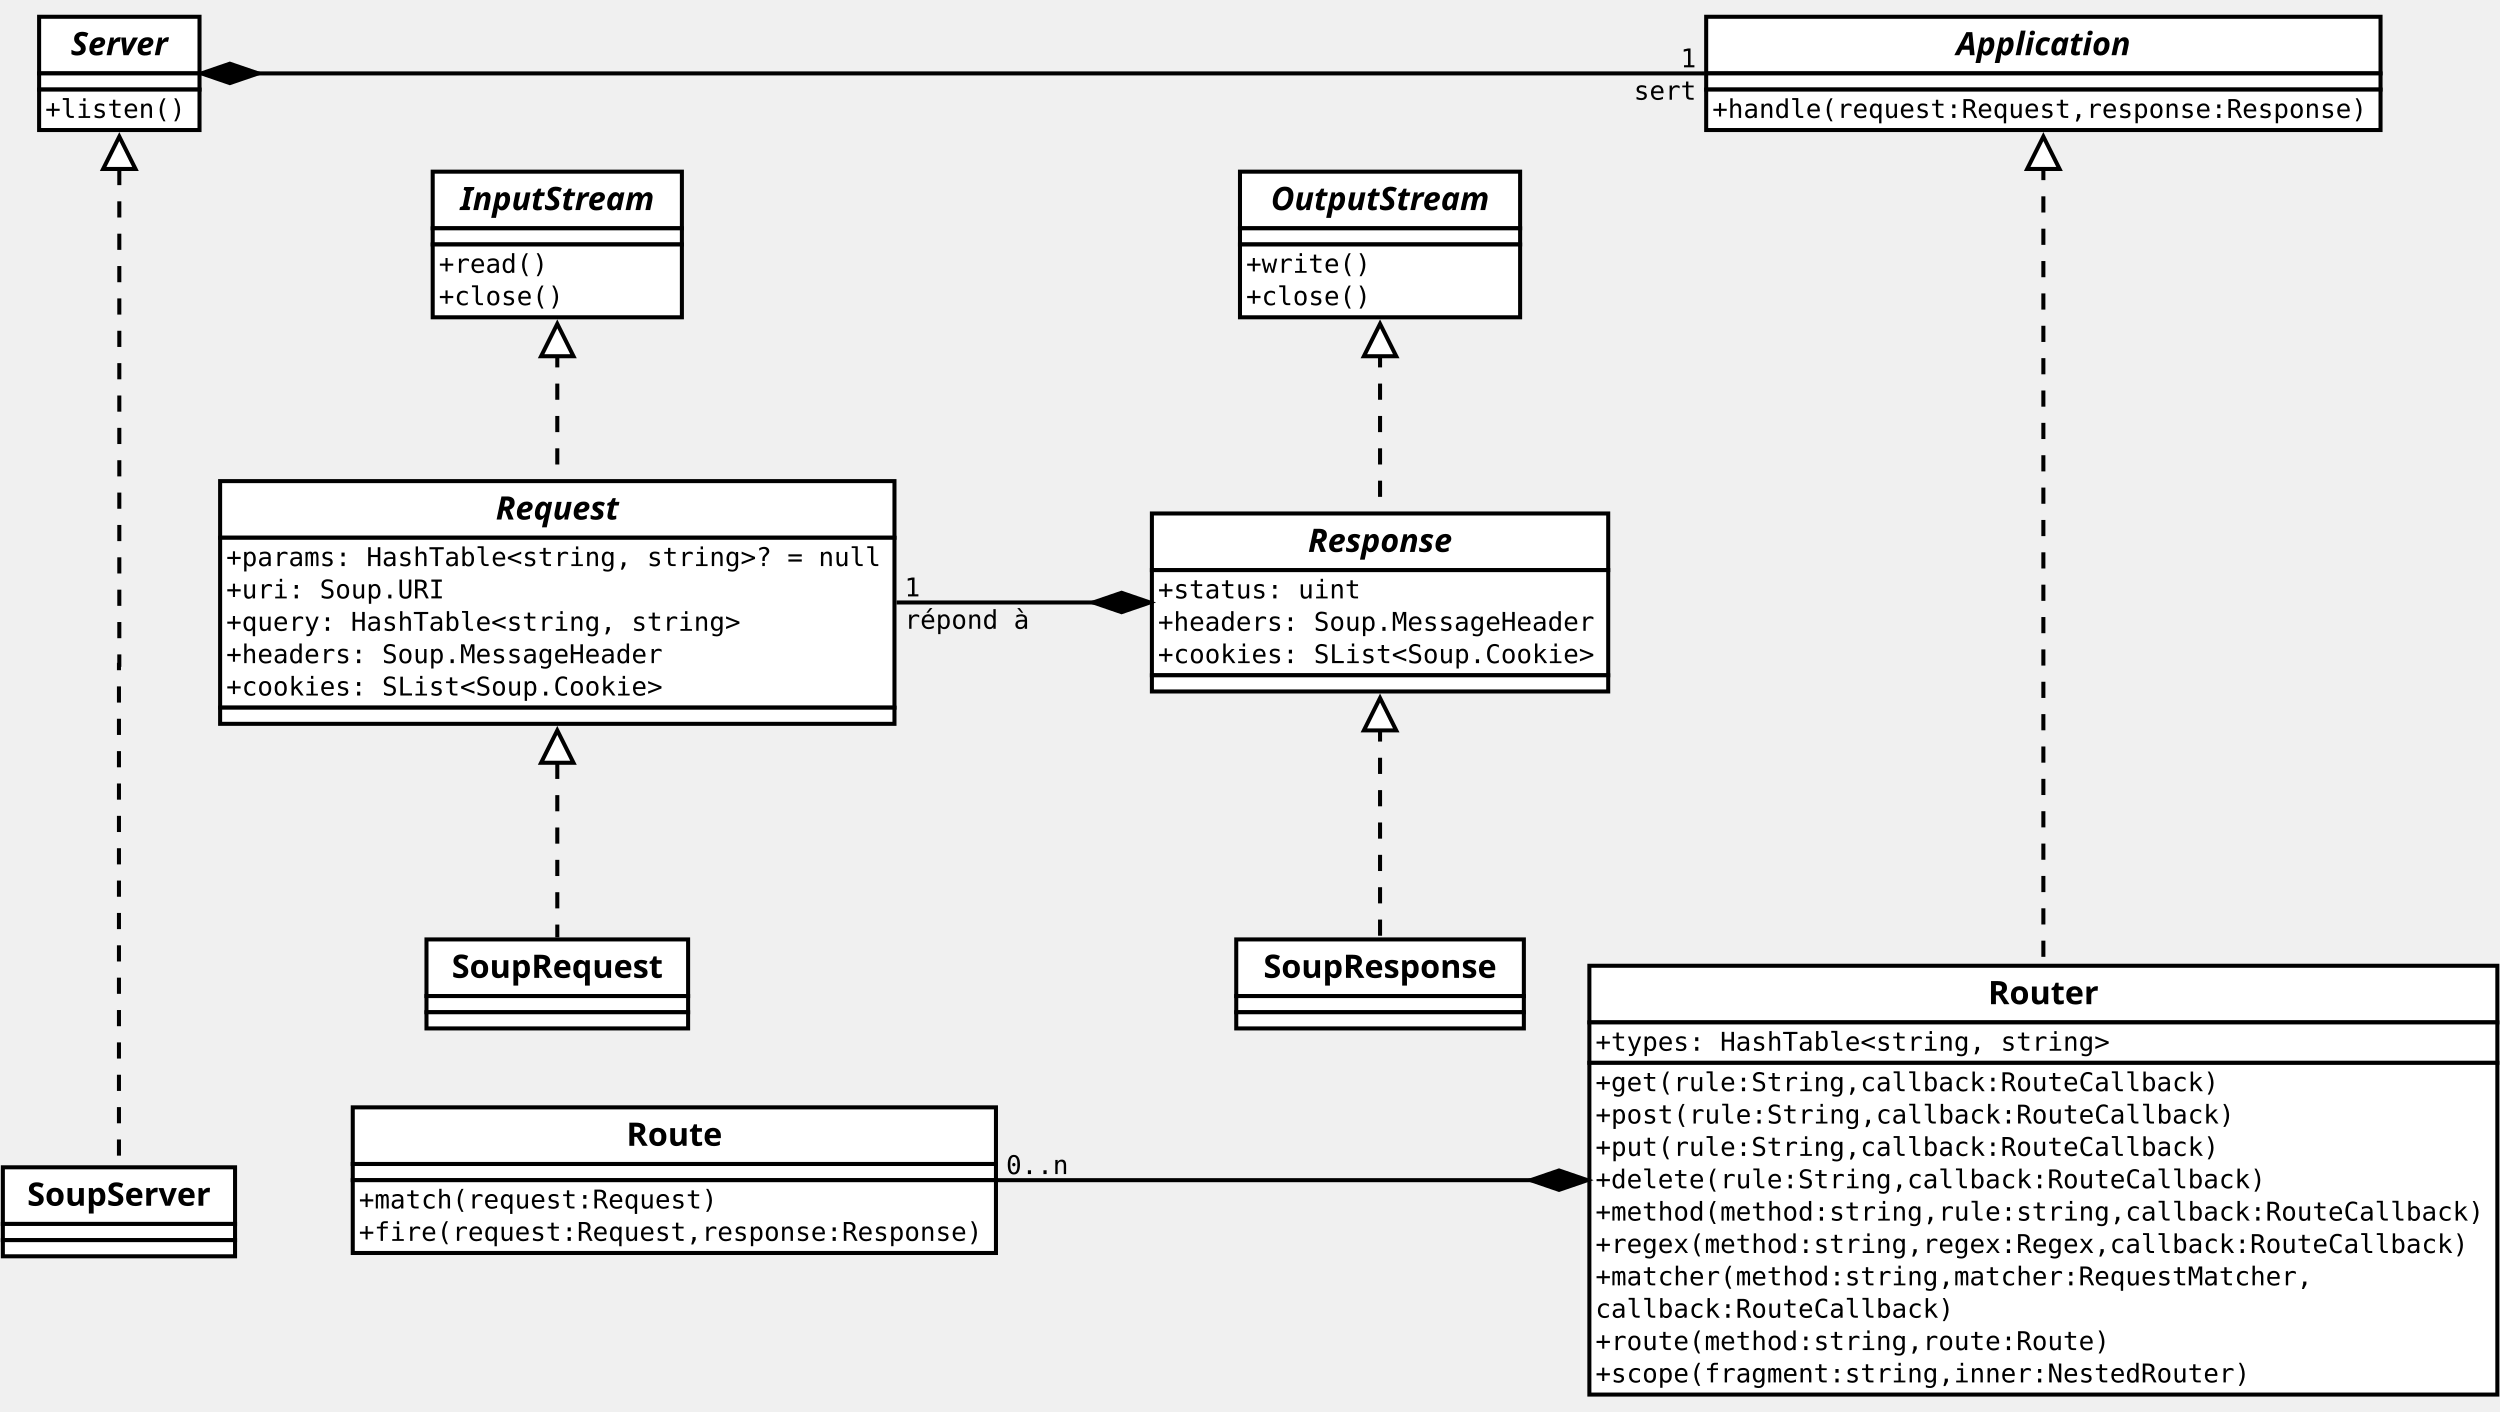
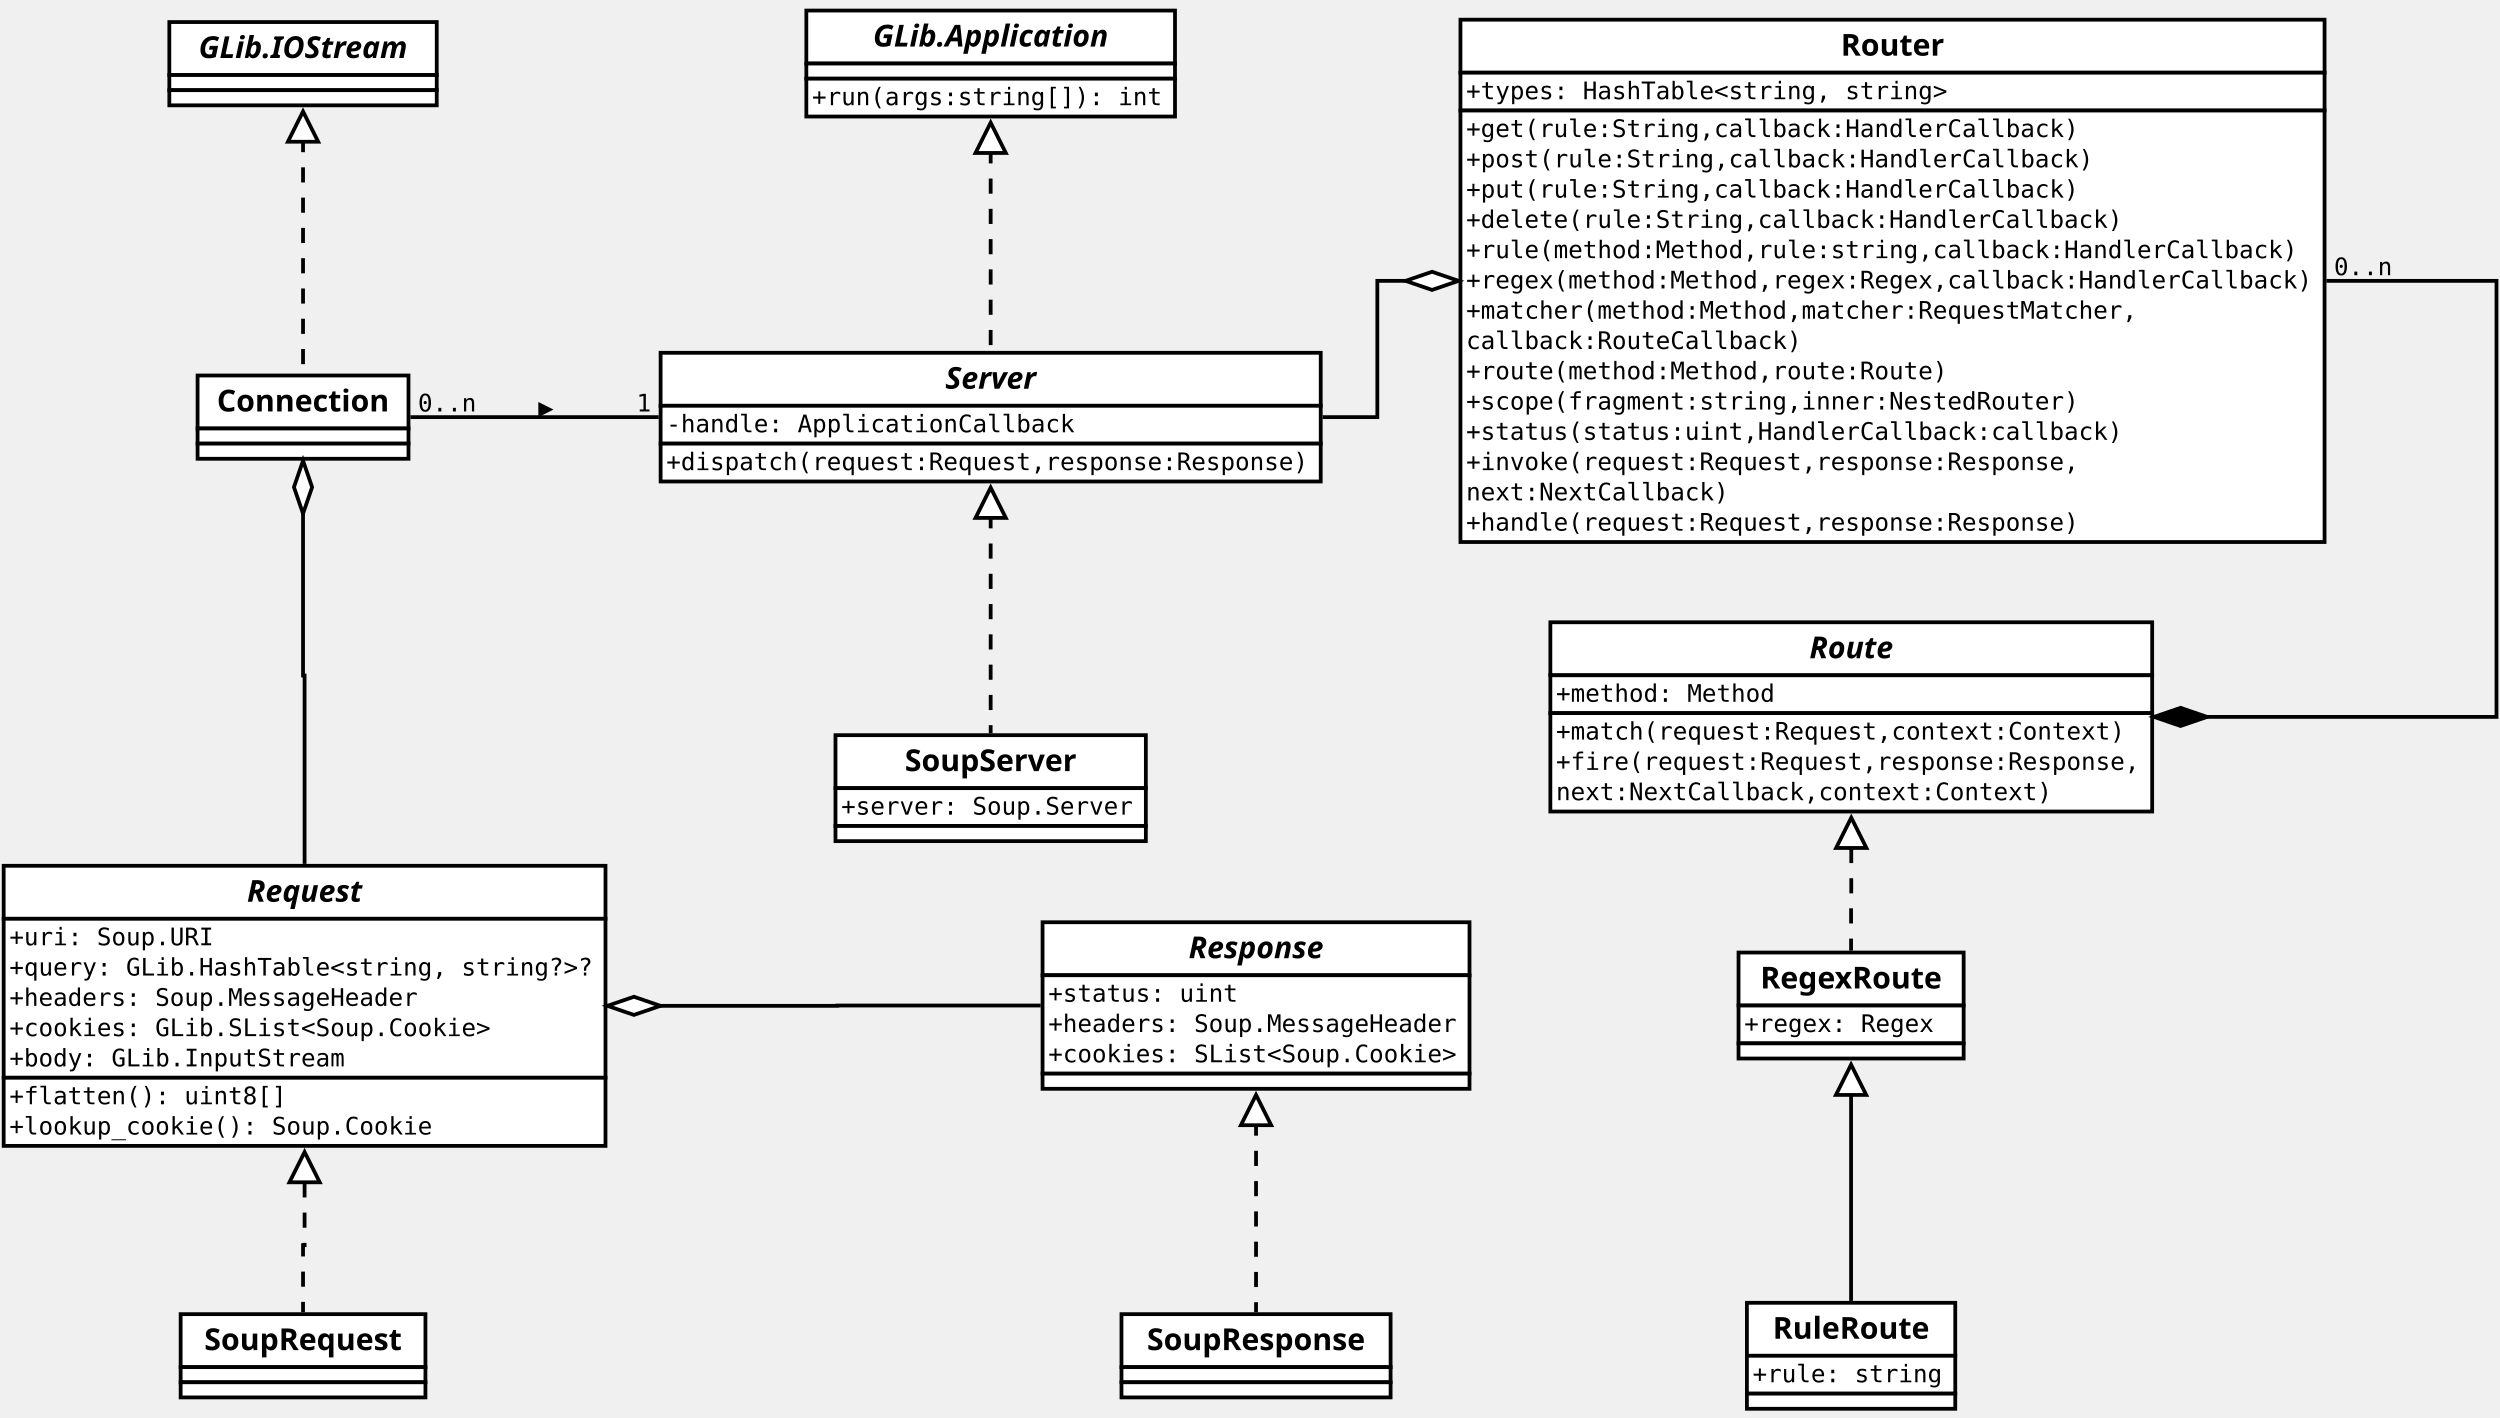
- <svg xmlns="http://www.w3.org/2000/svg" width="62cm" height="35cm" viewBox="152 -45 1236 684">
-   <g>
-     <rect style="fill: #ffffff" x="260.826" y="185.992" width="333.4" height="28" />
-     <rect style="fill: none; fill-opacity:0; stroke-width: 2; stroke: #000000" x="260.826" y="185.992" width="333.4" height="28" />
-     <text font-size="16" style="fill: #000000;text-anchor:middle;font-family:sans-serif;font-style:italic;font-weight:700" x="427.526" y="204.992">Request</text>
-     <rect style="fill: #ffffff" x="260.826" y="213.992" width="333.4" height="84" />
-     <rect style="fill: none; fill-opacity:0; stroke-width: 2; stroke: #000000" x="260.826" y="213.992" width="333.4" height="84" />
-     <text font-size="12.8" style="fill: #000000;text-anchor:start;font-family:monospace;font-style:normal;font-weight:normal" x="263.826" y="227.992">+params: HashTable&lt;string, string&gt;? = null</text>
-     <text font-size="12.8" style="fill: #000000;text-anchor:start;font-family:monospace;font-style:normal;font-weight:normal" x="263.826" y="243.992">+uri: Soup.URI</text>
-     <text font-size="12.8" style="fill: #000000;text-anchor:start;font-family:monospace;font-style:normal;font-weight:normal" x="263.826" y="259.992">+query: HashTable&lt;string, string&gt;</text>
-     <text font-size="12.8" style="fill: #000000;text-anchor:start;font-family:monospace;font-style:normal;font-weight:normal" x="263.826" y="275.992">+headers: Soup.MessageHeader</text>
-     <text font-size="12.8" style="fill: #000000;text-anchor:start;font-family:monospace;font-style:normal;font-weight:normal" x="263.826" y="291.992">+cookies: SList&lt;Soup.Cookie&gt;</text>
-     <rect style="fill: #ffffff" x="260.826" y="297.992" width="333.4" height="8" />
-     <rect style="fill: none; fill-opacity:0; stroke-width: 2; stroke: #000000" x="260.826" y="297.992" width="333.4" height="8" />
-   </g>
-   <g>
-     <rect style="fill: #ffffff" x="721.498" y="201.992" width="225.6" height="28" />
-     <rect style="fill: none; fill-opacity:0; stroke-width: 2; stroke: #000000" x="721.498" y="201.992" width="225.6" height="28" />
-     <text font-size="16" style="fill: #000000;text-anchor:middle;font-family:sans-serif;font-style:italic;font-weight:700" x="834.298" y="220.992">Response</text>
-     <rect style="fill: #ffffff" x="721.498" y="229.992" width="225.6" height="52" />
-     <rect style="fill: none; fill-opacity:0; stroke-width: 2; stroke: #000000" x="721.498" y="229.992" width="225.6" height="52" />
-     <text font-size="12.8" style="fill: #000000;text-anchor:start;font-family:monospace;font-style:normal;font-weight:normal" x="724.498" y="243.992">+status: uint</text>
-     <text font-size="12.8" style="fill: #000000;text-anchor:start;font-family:monospace;font-style:normal;font-weight:normal" x="724.498" y="259.992">+headers: Soup.MessageHeader</text>
-     <text font-size="12.8" style="fill: #000000;text-anchor:start;font-family:monospace;font-style:normal;font-weight:normal" x="724.498" y="275.992">+cookies: SList&lt;Soup.Cookie&gt;</text>
-     <rect style="fill: #ffffff" x="721.498" y="281.992" width="225.6" height="8" />
-     <rect style="fill: none; fill-opacity:0; stroke-width: 2; stroke: #000000" x="721.498" y="281.992" width="225.6" height="8" />
-   </g>
-   <g>
-     <rect style="fill: #ffffff" x="171.338" y="-43.581" width="79.3" height="28" />
-     <rect style="fill: none; fill-opacity:0; stroke-width: 2; stroke: #000000" x="171.338" y="-43.581" width="79.3" height="28" />
-     <text font-size="16" style="fill: #000000;text-anchor:middle;font-family:sans-serif;font-style:italic;font-weight:700" x="210.988" y="-24.581">Server</text>
-     <rect style="fill: #ffffff" x="171.338" y="-15.581" width="79.3" height="8" />
-     <rect style="fill: none; fill-opacity:0; stroke-width: 2; stroke: #000000" x="171.338" y="-15.581" width="79.3" height="8" />
-     <rect style="fill: #ffffff" x="171.338" y="-7.581" width="79.3" height="20" />
-     <rect style="fill: none; fill-opacity:0; stroke-width: 2; stroke: #000000" x="171.338" y="-7.581" width="79.3" height="20" />
-     <text font-size="12.8" style="fill: #000000;text-anchor:start;font-family:monospace;font-style:normal;font-weight:normal" x="174.338" y="6.419">+listen()</text>
-   </g>
-   <g>
-     <rect style="fill: #ffffff" x="995.536" y="-43.581" width="333.4" height="28" />
-     <rect style="fill: none; fill-opacity:0; stroke-width: 2; stroke: #000000" x="995.536" y="-43.581" width="333.4" height="28" />
-     <text font-size="16" style="fill: #000000;text-anchor:middle;font-family:sans-serif;font-style:italic;font-weight:700" x="1162.24" y="-24.581">Application</text>
-     <rect style="fill: #ffffff" x="995.536" y="-15.581" width="333.4" height="8" />
-     <rect style="fill: none; fill-opacity:0; stroke-width: 2; stroke: #000000" x="995.536" y="-15.581" width="333.4" height="8" />
-     <rect style="fill: #ffffff" x="995.536" y="-7.581" width="333.4" height="20" />
-     <rect style="fill: none; fill-opacity:0; stroke-width: 2; stroke: #000000" x="995.536" y="-7.581" width="333.4" height="20" />
-     <text font-size="12.8" style="fill: #000000;text-anchor:start;font-family:monospace;font-style:normal;font-weight:normal" x="998.536" y="6.419">+handle(request:Request,response:Response)</text>
-   </g>
-   <g>
-     <rect style="fill: #ffffff" x="937.786" y="425.604" width="448.9" height="28" />
-     <rect style="fill: none; fill-opacity:0; stroke-width: 2; stroke: #000000" x="937.786" y="425.604" width="448.9" height="28" />
-     <text font-size="16" style="fill: #000000;text-anchor:middle;font-family:sans-serif;font-style:normal;font-weight:700" x="1162.24" y="444.604">Router</text>
-     <rect style="fill: #ffffff" x="937.786" y="453.604" width="448.9" height="20" />
-     <rect style="fill: none; fill-opacity:0; stroke-width: 2; stroke: #000000" x="937.786" y="453.604" width="448.9" height="20" />
-     <text font-size="12.8" style="fill: #000000;text-anchor:start;font-family:monospace;font-style:normal;font-weight:normal" x="940.786" y="467.604">+types: HashTable&lt;string, string&gt;</text>
-     <rect style="fill: #ffffff" x="937.786" y="473.604" width="448.9" height="164" />
-     <rect style="fill: none; fill-opacity:0; stroke-width: 2; stroke: #000000" x="937.786" y="473.604" width="448.9" height="164" />
-     <text font-size="12.8" style="fill: #000000;text-anchor:start;font-family:monospace;font-style:normal;font-weight:normal" x="940.786" y="487.604">+get(rule:String,callback:RouteCallback)</text>
-     <text font-size="12.8" style="fill: #000000;text-anchor:start;font-family:monospace;font-style:normal;font-weight:normal" x="940.786" y="503.604">+post(rule:String,callback:RouteCallback)</text>
-     <text font-size="12.8" style="fill: #000000;text-anchor:start;font-family:monospace;font-style:normal;font-weight:normal" x="940.786" y="519.604">+put(rule:String,callback:RouteCallback)</text>
-     <text font-size="12.8" style="fill: #000000;text-anchor:start;font-family:monospace;font-style:normal;font-weight:normal" x="940.786" y="535.604">+delete(rule:String,callback:RouteCallback)</text>
-     <text font-size="12.8" style="fill: #000000;text-anchor:start;font-family:monospace;font-style:normal;font-weight:normal" x="940.786" y="551.604">+method(method:string,rule:string,callback:RouteCallback)</text>
-     <text font-size="12.8" style="fill: #000000;text-anchor:start;font-family:monospace;font-style:normal;font-weight:normal" x="940.786" y="567.604">+regex(method:string,regex:Regex,callback:RouteCallback)</text>
-     <text font-size="12.8" style="fill: #000000;text-anchor:start;font-family:monospace;font-style:normal;font-weight:normal" x="940.786" y="583.604">+matcher(method:string,matcher:RequestMatcher,</text>
-     <text font-size="12.8" style="fill: #000000;text-anchor:start;font-family:monospace;font-style:normal;font-weight:normal" x="940.786" y="599.604">         callback:RouteCallback)</text>
-     <text font-size="12.8" style="fill: #000000;text-anchor:start;font-family:monospace;font-style:normal;font-weight:normal" x="940.786" y="615.604">+route(method:string,route:Route)</text>
-     <text font-size="12.8" style="fill: #000000;text-anchor:start;font-family:monospace;font-style:normal;font-weight:normal" x="940.786" y="631.604">+scope(fragment:string,inner:NestedRouter)</text>
-   </g>
-   <g>
-     <rect style="fill: #ffffff" x="153.41" y="525.244" width="114.8" height="28" />
-     <rect style="fill: none; fill-opacity:0; stroke-width: 2; stroke: #000000" x="153.41" y="525.244" width="114.8" height="28" />
-     <text font-size="16" style="fill: #000000;text-anchor:middle;font-family:sans-serif;font-style:normal;font-weight:700" x="210.81" y="544.244">SoupServer</text>
-     <rect style="fill: #ffffff" x="153.41" y="553.244" width="114.8" height="8" />
-     <rect style="fill: none; fill-opacity:0; stroke-width: 2; stroke: #000000" x="153.41" y="553.244" width="114.8" height="8" />
-     <rect style="fill: #ffffff" x="153.41" y="561.244" width="114.8" height="8" />
-     <rect style="fill: none; fill-opacity:0; stroke-width: 2; stroke: #000000" x="153.41" y="561.244" width="114.8" height="8" />
-   </g>
-   <g>
-     <polyline style="fill: none; fill-opacity:0; stroke-width: 2; stroke-dasharray: 8; stroke: #000000" points="210.988,31.662 210.988,276.832 210.81,276.832 210.81,524.238 " />
-     <polygon style="fill: #ffffff" points="218.988,31.662 210.988,15.662 202.988,31.662 " />
-     <polygon style="fill: none; fill-opacity:0; stroke-width: 2; stroke: #000000" points="218.988,31.662 210.988,15.662 202.988,31.662 " />
-   </g>
-   <g>
-     <rect style="fill: #ffffff" x="326.404" y="495.604" width="318" height="28" />
-     <rect style="fill: none; fill-opacity:0; stroke-width: 2; stroke: #000000" x="326.404" y="495.604" width="318" height="28" />
-     <text font-size="16" style="fill: #000000;text-anchor:middle;font-family:sans-serif;font-style:normal;font-weight:700" x="485.404" y="514.604">Route</text>
-     <rect style="fill: #ffffff" x="326.404" y="523.604" width="318" height="8" />
-     <rect style="fill: none; fill-opacity:0; stroke-width: 2; stroke: #000000" x="326.404" y="523.604" width="318" height="8" />
-     <rect style="fill: #ffffff" x="326.404" y="531.604" width="318" height="36" />
-     <rect style="fill: none; fill-opacity:0; stroke-width: 2; stroke: #000000" x="326.404" y="531.604" width="318" height="36" />
-     <text font-size="12.8" style="fill: #000000;text-anchor:start;font-family:monospace;font-style:normal;font-weight:normal" x="329.404" y="545.604">+match(request:Request)</text>
-     <text font-size="12.8" style="fill: #000000;text-anchor:start;font-family:monospace;font-style:normal;font-weight:normal" x="329.404" y="561.604">+fire(request:Request,response:Response)</text>
-   </g>
-   <g>
-     <polyline style="fill: none; fill-opacity:0; stroke-width: 2; stroke: #000000" points="911.614,531.604 734.442,531.604 734.442,531.604 645.408,531.604 " />
-     <polygon style="fill: #000000" points="936.785,531.604 922.785,536.404 908.785,531.604 922.785,526.804 " />
-     <polygon style="fill: none; fill-opacity:0; stroke-width: 2; stroke: #000000" points="936.785,531.604 922.785,536.404 908.785,531.604 922.785,526.804 " />
-     <text font-size="12.8" style="fill: #000000;text-anchor:middle;font-family:monospace;font-style:normal;font-weight:normal" x="734.442" y="528.604" />
-     <text font-size="12.8" style="fill: #000000;text-anchor:end;font-family:monospace;font-style:normal;font-weight:normal" x="904.785" y="528.604" />
-     <text font-size="12.8" style="fill: #000000;text-anchor:start;font-family:monospace;font-style:normal;font-weight:normal" x="649.408" y="528.604">0..n</text>
-   </g>
-   <g>
-     <polyline style="fill: none; fill-opacity:0; stroke-width: 2; stroke-dasharray: 8; stroke: #000000" points="1162.24,31.662 1162.24,30.426 1162.24,423.597 1162.24,424.597 " />
-     <polygon style="fill: #ffffff" points="1170.24,31.662 1162.24,15.662 1154.24,31.662 " />
-     <polygon style="fill: none; fill-opacity:0; stroke-width: 2; stroke: #000000" points="1170.24,31.662 1162.24,15.662 1154.24,31.662 " />
-   </g>
-   <g>
-     <rect style="fill: #ffffff" x="362.852" y="412.582" width="129.35" height="28" />
-     <rect style="fill: none; fill-opacity:0; stroke-width: 2; stroke: #000000" x="362.852" y="412.582" width="129.35" height="28" />
-     <text font-size="16" style="fill: #000000;text-anchor:middle;font-family:sans-serif;font-style:normal;font-weight:700" x="427.527" y="431.582">SoupRequest</text>
-     <rect style="fill: #ffffff" x="362.852" y="440.582" width="129.35" height="8" />
-     <rect style="fill: none; fill-opacity:0; stroke-width: 2; stroke: #000000" x="362.852" y="440.582" width="129.35" height="8" />
-     <rect style="fill: #ffffff" x="362.852" y="448.582" width="129.35" height="8" />
-     <rect style="fill: none; fill-opacity:0; stroke-width: 2; stroke: #000000" x="362.852" y="448.582" width="129.35" height="8" />
-   </g>
-   <g>
-     <rect style="fill: #ffffff" x="763.198" y="412.582" width="142.2" height="28" />
-     <rect style="fill: none; fill-opacity:0; stroke-width: 2; stroke: #000000" x="763.198" y="412.582" width="142.2" height="28" />
-     <text font-size="16" style="fill: #000000;text-anchor:middle;font-family:sans-serif;font-style:normal;font-weight:700" x="834.298" y="431.582">SoupResponse</text>
-     <rect style="fill: #ffffff" x="763.198" y="440.582" width="142.2" height="8" />
-     <rect style="fill: none; fill-opacity:0; stroke-width: 2; stroke: #000000" x="763.198" y="440.582" width="142.2" height="8" />
-     <rect style="fill: #ffffff" x="763.198" y="448.582" width="142.2" height="8" />
-     <rect style="fill: none; fill-opacity:0; stroke-width: 2; stroke: #000000" x="763.198" y="448.582" width="142.2" height="8" />
-   </g>
-   <g>
-     <polyline style="fill: none; fill-opacity:0; stroke-width: 2; stroke-dasharray: 8; stroke: #000000" points="427.526,325.236 427.526,367.288 427.527,367.288 427.527,411.576 " />
-     <polygon style="fill: #ffffff" points="435.526,325.236 427.526,309.236 419.526,325.236 " />
-     <polygon style="fill: none; fill-opacity:0; stroke-width: 2; stroke: #000000" points="435.526,325.236 427.526,309.236 419.526,325.236 " />
-   </g>
-   <g>
-     <polyline style="fill: none; fill-opacity:0; stroke-width: 2; stroke-dasharray: 8; stroke: #000000" points="834.298,309.234 834.298,307.998 834.298,410.576 834.298,411.576 " />
-     <polygon style="fill: #ffffff" points="842.298,309.234 834.298,293.234 826.298,309.234 " />
-     <polygon style="fill: none; fill-opacity:0; stroke-width: 2; stroke: #000000" points="842.298,309.234 834.298,293.234 826.298,309.234 " />
-   </g>
-   <g>
-     <polyline style="fill: none; fill-opacity:0; stroke-width: 2; stroke: #000000" points="276.803,-15.581 506.098,-15.581 506.098,-15.581 994.597,-15.581 " />
-     <polygon style="fill: #000000" points="251.632,-15.581 265.632,-20.381 279.632,-15.581 265.632,-10.781 " />
-     <polygon style="fill: none; fill-opacity:0; stroke-width: 2; stroke: #000000" points="251.632,-15.581 265.632,-20.381 279.632,-15.581 265.632,-10.781 " />
-     <text font-size="12.8" style="fill: #000000;text-anchor:middle;font-family:monospace;font-style:normal;font-weight:normal" x="506.098" y="-18.581" />
-     <text font-size="12.8" style="fill: #000000;text-anchor:start;font-family:monospace;font-style:normal;font-weight:normal" x="283.632" y="-18.581" />
-     <text font-size="12.8" style="fill: #000000;text-anchor:end;font-family:monospace;font-style:normal;font-weight:normal" x="990.597" y="-18.581"> 1</text>
-     <text font-size="12.8" style="fill: #000000;text-anchor:end;font-family:monospace;font-style:normal;font-weight:normal" x="990.597" y="-2.581">sert</text>
-   </g>
-   <g>
-     <rect style="fill: #ffffff" x="365.926" y="33" width="123.2" height="28" />
-     <rect style="fill: none; fill-opacity:0; stroke-width: 2; stroke: #000000" x="365.926" y="33" width="123.2" height="28" />
-     <text font-size="16" style="fill: #000000;text-anchor:middle;font-family:sans-serif;font-style:italic;font-weight:700" x="427.526" y="52">InputStream</text>
-     <rect style="fill: #ffffff" x="365.926" y="61" width="123.2" height="8" />
-     <rect style="fill: none; fill-opacity:0; stroke-width: 2; stroke: #000000" x="365.926" y="61" width="123.2" height="8" />
-     <rect style="fill: #ffffff" x="365.926" y="69" width="123.2" height="36" />
-     <rect style="fill: none; fill-opacity:0; stroke-width: 2; stroke: #000000" x="365.926" y="69" width="123.2" height="36" />
-     <text font-size="12.8" style="fill: #000000;text-anchor:start;font-family:monospace;font-style:normal;font-weight:normal" x="368.926" y="83">+read()</text>
-     <text font-size="12.8" style="fill: #000000;text-anchor:start;font-family:monospace;font-style:normal;font-weight:normal" x="368.926" y="99">+close()</text>
-   </g>
-   <g>
-     <rect style="fill: #ffffff" x="765.048" y="33" width="138.5" height="28" />
-     <rect style="fill: none; fill-opacity:0; stroke-width: 2; stroke: #000000" x="765.048" y="33" width="138.5" height="28" />
-     <text font-size="16" style="fill: #000000;text-anchor:middle;font-family:sans-serif;font-style:italic;font-weight:700" x="834.298" y="52">OutputStream</text>
-     <rect style="fill: #ffffff" x="765.048" y="61" width="138.5" height="8" />
-     <rect style="fill: none; fill-opacity:0; stroke-width: 2; stroke: #000000" x="765.048" y="61" width="138.5" height="8" />
-     <rect style="fill: #ffffff" x="765.048" y="69" width="138.5" height="36" />
-     <rect style="fill: none; fill-opacity:0; stroke-width: 2; stroke: #000000" x="765.048" y="69" width="138.5" height="36" />
-     <text font-size="12.8" style="fill: #000000;text-anchor:start;font-family:monospace;font-style:normal;font-weight:normal" x="768.048" y="83">+write()</text>
-     <text font-size="12.8" style="fill: #000000;text-anchor:start;font-family:monospace;font-style:normal;font-weight:normal" x="768.048" y="99">+close()</text>
-   </g>
-   <g>
-     <polyline style="fill: none; fill-opacity:0; stroke-width: 2; stroke-dasharray: 8; stroke: #000000" points="427.526,124.245 427.526,123.009 427.526,183.985 427.526,184.985 " />
-     <polygon style="fill: #ffffff" points="435.526,124.245 427.526,108.245 419.526,124.245 " />
-     <polygon style="fill: none; fill-opacity:0; stroke-width: 2; stroke: #000000" points="435.526,124.245 427.526,108.245 419.526,124.245 " />
-   </g>
-   <g>
-     <polyline style="fill: none; fill-opacity:0; stroke-width: 2; stroke-dasharray: 8; stroke: #000000" points="834.298,124.245 834.298,123.009 834.298,199.987 834.298,200.987 " />
-     <polygon style="fill: #ffffff" points="842.298,124.245 834.298,108.245 826.298,124.245 " />
-     <polygon style="fill: none; fill-opacity:0; stroke-width: 2; stroke: #000000" points="842.298,124.245 834.298,108.245 826.298,124.245 " />
-   </g>
-   <g>
-     <polyline style="fill: none; fill-opacity:0; stroke-width: 2; stroke: #000000" points="695.319,245.992 705.491,245.992 596.231,245.992 595.231,245.992 " />
-     <polygon style="fill: #000000" points="720.491,245.992 706.491,250.792 692.491,245.992 706.491,241.192 " />
-     <polygon style="fill: none; fill-opacity:0; stroke-width: 2; stroke: #000000" points="720.491,245.992 706.491,250.792 692.491,245.992 706.491,241.192 " />
-     <text font-size="12.8" style="fill: #000000;text-anchor:start;font-family:monospace;font-style:normal;font-weight:normal" x="599.231" y="242.992"> 1</text>
-     <text font-size="12.8" style="fill: #000000;text-anchor:start;font-family:monospace;font-style:normal;font-weight:normal" x="599.231" y="258.992">répond à</text>
+ <svg xmlns="http://www.w3.org/2000/svg" width="67cm" height="38cm" viewBox="203 -100 1321 741">
+   <g>
+     <rect style="fill: #ffffff" x="204.943" y="353.372" width="318" height="28" />
+     <rect style="fill: none; fill-opacity:0; stroke-width: 2; stroke: #000000" x="204.943" y="353.372" width="318" height="28" />
+     <text font-size="16" style="fill: #000000;text-anchor:middle;font-family:sans-serif;font-style:italic;font-weight:700" x="363.943" y="372.372">Request</text>
+     <rect style="fill: #ffffff" x="204.943" y="381.372" width="318" height="84" />
+     <rect style="fill: none; fill-opacity:0; stroke-width: 2; stroke: #000000" x="204.943" y="381.372" width="318" height="84" />
+     <text font-size="12.8" style="fill: #000000;text-anchor:start;font-family:monospace;font-style:normal;font-weight:normal" x="207.943" y="395.372">+uri: Soup.URI</text>
+     <text font-size="12.8" style="fill: #000000;text-anchor:start;font-family:monospace;font-style:normal;font-weight:normal" x="207.943" y="411.372">+query: GLib.HashTable&lt;string, string?&gt;?</text>
+     <text font-size="12.8" style="fill: #000000;text-anchor:start;font-family:monospace;font-style:normal;font-weight:normal" x="207.943" y="427.372">+headers: Soup.MessageHeader</text>
+     <text font-size="12.8" style="fill: #000000;text-anchor:start;font-family:monospace;font-style:normal;font-weight:normal" x="207.943" y="443.372">+cookies: GLib.SList&lt;Soup.Cookie&gt;</text>
+     <text font-size="12.8" style="fill: #000000;text-anchor:start;font-family:monospace;font-style:normal;font-weight:normal" x="207.943" y="459.372">+body: GLib.InputStream</text>
+     <rect style="fill: #ffffff" x="204.943" y="465.372" width="318" height="36" />
+     <rect style="fill: none; fill-opacity:0; stroke-width: 2; stroke: #000000" x="204.943" y="465.372" width="318" height="36" />
+     <text font-size="12.8" style="fill: #000000;text-anchor:start;font-family:monospace;font-style:normal;font-weight:normal" x="207.943" y="479.372">+flatten(): uint8[]</text>
+     <text font-size="12.8" style="fill: #000000;text-anchor:start;font-family:monospace;font-style:normal;font-weight:normal" x="207.943" y="495.372">+lookup_cookie(): Soup.Cookie</text>
+   </g>
+   <g>
+     <rect style="fill: #ffffff" x="753.889" y="383.206" width="225.6" height="28" />
+     <rect style="fill: none; fill-opacity:0; stroke-width: 2; stroke: #000000" x="753.889" y="383.206" width="225.6" height="28" />
+     <text font-size="16" style="fill: #000000;text-anchor:middle;font-family:sans-serif;font-style:italic;font-weight:700" x="866.689" y="402.206">Response</text>
+     <rect style="fill: #ffffff" x="753.889" y="411.206" width="225.6" height="52" />
+     <rect style="fill: none; fill-opacity:0; stroke-width: 2; stroke: #000000" x="753.889" y="411.206" width="225.6" height="52" />
+     <text font-size="12.8" style="fill: #000000;text-anchor:start;font-family:monospace;font-style:normal;font-weight:normal" x="756.889" y="425.206">+status: uint</text>
+     <text font-size="12.8" style="fill: #000000;text-anchor:start;font-family:monospace;font-style:normal;font-weight:normal" x="756.889" y="441.206">+headers: Soup.MessageHeader</text>
+     <text font-size="12.8" style="fill: #000000;text-anchor:start;font-family:monospace;font-style:normal;font-weight:normal" x="756.889" y="457.206">+cookies: SList&lt;Soup.Cookie&gt;</text>
+     <rect style="fill: #ffffff" x="753.889" y="463.206" width="225.6" height="8" />
+     <rect style="fill: none; fill-opacity:0; stroke-width: 2; stroke: #000000" x="753.889" y="463.206" width="225.6" height="8" />
+   </g>
+   <g>
+     <rect style="fill: #ffffff" x="552.067" y="82.303" width="348.8" height="28" />
+     <rect style="fill: none; fill-opacity:0; stroke-width: 2; stroke: #000000" x="552.067" y="82.303" width="348.8" height="28" />
+     <text font-size="16" style="fill: #000000;text-anchor:middle;font-family:sans-serif;font-style:italic;font-weight:700" x="726.467" y="101.303">Server</text>
+     <rect style="fill: #ffffff" x="552.067" y="110.303" width="348.8" height="20" />
+     <rect style="fill: none; fill-opacity:0; stroke-width: 2; stroke: #000000" x="552.067" y="110.303" width="348.8" height="20" />
+     <text font-size="12.8" style="fill: #000000;text-anchor:start;font-family:monospace;font-style:normal;font-weight:normal" x="555.067" y="124.303">-handle: ApplicationCallback</text>
+     <rect style="fill: #ffffff" x="552.067" y="130.303" width="348.8" height="20" />
+     <rect style="fill: none; fill-opacity:0; stroke-width: 2; stroke: #000000" x="552.067" y="130.303" width="348.8" height="20" />
+     <text font-size="12.8" style="fill: #000000;text-anchor:start;font-family:monospace;font-style:normal;font-weight:normal" x="555.067" y="144.303">+dispatch(request:Request,response:Response)</text>
+   </g>
+   <g>
+     <rect style="fill: #ffffff" x="629.067" y="-98.537" width="194.8" height="28" />
+     <rect style="fill: none; fill-opacity:0; stroke-width: 2; stroke: #000000" x="629.067" y="-98.537" width="194.8" height="28" />
+     <text font-size="16" style="fill: #000000;text-anchor:middle;font-family:sans-serif;font-style:italic;font-weight:700" x="726.467" y="-79.537">GLib.Application</text>
+     <rect style="fill: #ffffff" x="629.067" y="-70.537" width="194.8" height="8" />
+     <rect style="fill: none; fill-opacity:0; stroke-width: 2; stroke: #000000" x="629.067" y="-70.537" width="194.8" height="8" />
+     <rect style="fill: #ffffff" x="629.067" y="-62.537" width="194.8" height="20" />
+     <rect style="fill: none; fill-opacity:0; stroke-width: 2; stroke: #000000" x="629.067" y="-62.537" width="194.8" height="20" />
+     <text font-size="12.8" style="fill: #000000;text-anchor:start;font-family:monospace;font-style:normal;font-weight:normal" x="632.067" y="-48.537">+run(args:string[]): int</text>
+   </g>
+   <g>
+     <rect style="fill: #ffffff" x="974.699" y="-93.707" width="456.6" height="28" />
+     <rect style="fill: none; fill-opacity:0; stroke-width: 2; stroke: #000000" x="974.699" y="-93.707" width="456.6" height="28" />
+     <text font-size="16" style="fill: #000000;text-anchor:middle;font-family:sans-serif;font-style:normal;font-weight:700" x="1203" y="-74.707">Router</text>
+     <rect style="fill: #ffffff" x="974.699" y="-65.707" width="456.6" height="20" />
+     <rect style="fill: none; fill-opacity:0; stroke-width: 2; stroke: #000000" x="974.699" y="-65.707" width="456.6" height="20" />
+     <text font-size="12.8" style="fill: #000000;text-anchor:start;font-family:monospace;font-style:normal;font-weight:normal" x="977.699" y="-51.707">+types: HashTable&lt;string, string&gt;</text>
+     <rect style="fill: #ffffff" x="974.699" y="-45.707" width="456.6" height="228" />
+     <rect style="fill: none; fill-opacity:0; stroke-width: 2; stroke: #000000" x="974.699" y="-45.707" width="456.6" height="228" />
+     <text font-size="12.8" style="fill: #000000;text-anchor:start;font-family:monospace;font-style:normal;font-weight:normal" x="977.699" y="-31.707">+get(rule:String,callback:HandlerCallback)</text>
+     <text font-size="12.8" style="fill: #000000;text-anchor:start;font-family:monospace;font-style:normal;font-weight:normal" x="977.699" y="-15.707">+post(rule:String,callback:HandlerCallback)</text>
+     <text font-size="12.8" style="fill: #000000;text-anchor:start;font-family:monospace;font-style:normal;font-weight:normal" x="977.699" y="0.293">+put(rule:String,callback:HandlerCallback)</text>
+     <text font-size="12.8" style="fill: #000000;text-anchor:start;font-family:monospace;font-style:normal;font-weight:normal" x="977.699" y="16.293">+delete(rule:String,callback:HandlerCallback)</text>
+     <text font-size="12.8" style="fill: #000000;text-anchor:start;font-family:monospace;font-style:normal;font-weight:normal" x="977.699" y="32.293">+rule(method:Method,rule:string,callback:HandlerCallback)</text>
+     <text font-size="12.8" style="fill: #000000;text-anchor:start;font-family:monospace;font-style:normal;font-weight:normal" x="977.699" y="48.293">+regex(method:Method,regex:Regex,callback:HandlerCallback)</text>
+     <text font-size="12.8" style="fill: #000000;text-anchor:start;font-family:monospace;font-style:normal;font-weight:normal" x="977.699" y="64.293">+matcher(method:Method,matcher:RequestMatcher,</text>
+     <text font-size="12.8" style="fill: #000000;text-anchor:start;font-family:monospace;font-style:normal;font-weight:normal" x="977.699" y="80.293">         callback:RouteCallback)</text>
+     <text font-size="12.8" style="fill: #000000;text-anchor:start;font-family:monospace;font-style:normal;font-weight:normal" x="977.699" y="96.293">+route(method:Method,route:Route)</text>
+     <text font-size="12.8" style="fill: #000000;text-anchor:start;font-family:monospace;font-style:normal;font-weight:normal" x="977.699" y="112.293">+scope(fragment:string,inner:NestedRouter)</text>
+     <text font-size="12.8" style="fill: #000000;text-anchor:start;font-family:monospace;font-style:normal;font-weight:normal" x="977.699" y="128.293">+status(status:uint,HandlerCallback:callback)</text>
+     <text font-size="12.8" style="fill: #000000;text-anchor:start;font-family:monospace;font-style:normal;font-weight:normal" x="977.699" y="144.293">+invoke(request:Request,response:Response,</text>
+     <text font-size="12.8" style="fill: #000000;text-anchor:start;font-family:monospace;font-style:normal;font-weight:normal" x="977.699" y="160.293">        next:NextCallback)</text>
+     <text font-size="12.8" style="fill: #000000;text-anchor:start;font-family:monospace;font-style:normal;font-weight:normal" x="977.699" y="176.293">+handle(request:Request,response:Response)</text>
+   </g>
+   <g>
+     <rect style="fill: #ffffff" x="644.467" y="284.346" width="164" height="28" />
+     <rect style="fill: none; fill-opacity:0; stroke-width: 2; stroke: #000000" x="644.467" y="284.346" width="164" height="28" />
+     <text font-size="16" style="fill: #000000;text-anchor:middle;font-family:sans-serif;font-style:normal;font-weight:700" x="726.467" y="303.346">SoupServer</text>
+     <rect style="fill: #ffffff" x="644.467" y="312.346" width="164" height="20" />
+     <rect style="fill: none; fill-opacity:0; stroke-width: 2; stroke: #000000" x="644.467" y="312.346" width="164" height="20" />
+     <text font-size="12.8" style="fill: #000000;text-anchor:start;font-family:monospace;font-style:normal;font-weight:normal" x="647.467" y="326.346">+server: Soup.Server</text>
+     <rect style="fill: #ffffff" x="644.467" y="332.346" width="164" height="8" />
+     <rect style="fill: none; fill-opacity:0; stroke-width: 2; stroke: #000000" x="644.467" y="332.346" width="164" height="8" />
+   </g>
+   <g>
+     <polyline style="fill: none; fill-opacity:0; stroke-width: 2; stroke-dasharray: 8; stroke: #000000" points="726.467,169.547 726.467,168.311 726.467,282.339 726.467,283.339 " />
+     <polygon style="fill: #ffffff" points="734.467,169.547 726.467,153.547 718.467,169.547 " />
+     <polygon style="fill: none; fill-opacity:0; stroke-width: 2; stroke: #000000" points="734.467,169.547 726.467,153.547 718.467,169.547 " />
+   </g>
+   <g>
+     <rect style="fill: #ffffff" x="1022.21" y="224.7" width="318" height="28" />
+     <rect style="fill: none; fill-opacity:0; stroke-width: 2; stroke: #000000" x="1022.21" y="224.7" width="318" height="28" />
+     <text font-size="16" style="fill: #000000;text-anchor:middle;font-family:sans-serif;font-style:italic;font-weight:700" x="1181.21" y="243.7">Route</text>
+     <rect style="fill: #ffffff" x="1022.21" y="252.7" width="318" height="20" />
+     <rect style="fill: none; fill-opacity:0; stroke-width: 2; stroke: #000000" x="1022.21" y="252.7" width="318" height="20" />
+     <text font-size="12.8" style="fill: #000000;text-anchor:start;font-family:monospace;font-style:normal;font-weight:normal" x="1025.21" y="266.7">+method: Method</text>
+     <rect style="fill: #ffffff" x="1022.21" y="272.7" width="318" height="52" />
+     <rect style="fill: none; fill-opacity:0; stroke-width: 2; stroke: #000000" x="1022.21" y="272.7" width="318" height="52" />
+     <text font-size="12.8" style="fill: #000000;text-anchor:start;font-family:monospace;font-style:normal;font-weight:normal" x="1025.21" y="286.7">+match(request:Request,context:Context)</text>
+     <text font-size="12.8" style="fill: #000000;text-anchor:start;font-family:monospace;font-style:normal;font-weight:normal" x="1025.21" y="302.7">+fire(request:Request,response:Response,</text>
+     <text font-size="12.8" style="fill: #000000;text-anchor:start;font-family:monospace;font-style:normal;font-weight:normal" x="1025.21" y="318.7">      next:NextCallback,context:Context)</text>
+   </g>
+   <g>
+     <polyline style="fill: none; fill-opacity:0; stroke-width: 2; stroke: #000000" points="1366.38,274.7 1522.15,274.7 1522.15,44.293 1432.27,44.293 " />
+     <polygon style="fill: #000000" points="1341.2,274.7 1355.2,269.9 1369.2,274.7 1355.2,279.5 " />
+     <polygon style="fill: none; fill-opacity:0; stroke-width: 2; stroke: #000000" points="1341.2,274.7 1355.2,269.9 1369.2,274.7 1355.2,279.5 " />
+     <text font-size="12.8" style="fill: #000000;text-anchor:start;font-family:monospace;font-style:normal;font-weight:normal" x="1524.15" y="156.496" />
+     <text font-size="12.8" style="fill: #000000;text-anchor:start;font-family:monospace;font-style:normal;font-weight:normal" x="1373.2" y="271.7" />
+     <text font-size="12.8" style="fill: #000000;text-anchor:start;font-family:monospace;font-style:normal;font-weight:normal" x="1436.27" y="41.293">0..n</text>
+   </g>
+   <g>
+     <polyline style="fill: none; fill-opacity:0; stroke-width: 2; stroke-dasharray: 8; stroke: #000000" points="726.467,-23.294 726.467,-24.53 726.467,80.294 726.467,81.294 " />
+     <polygon style="fill: #ffffff" points="734.467,-23.294 726.467,-39.294 718.467,-23.294 " />
+     <polygon style="fill: none; fill-opacity:0; stroke-width: 2; stroke: #000000" points="734.467,-23.294 726.467,-39.294 718.467,-23.294 " />
+   </g>
+   <g>
+     <rect style="fill: #ffffff" x="298.449" y="590.285" width="129.35" height="28" />
+     <rect style="fill: none; fill-opacity:0; stroke-width: 2; stroke: #000000" x="298.449" y="590.285" width="129.35" height="28" />
+     <text font-size="16" style="fill: #000000;text-anchor:middle;font-family:sans-serif;font-style:normal;font-weight:700" x="363.124" y="609.285">SoupRequest</text>
+     <rect style="fill: #ffffff" x="298.449" y="618.285" width="129.35" height="8" />
+     <rect style="fill: none; fill-opacity:0; stroke-width: 2; stroke: #000000" x="298.449" y="618.285" width="129.35" height="8" />
+     <rect style="fill: #ffffff" x="298.449" y="626.285" width="129.35" height="8" />
+     <rect style="fill: none; fill-opacity:0; stroke-width: 2; stroke: #000000" x="298.449" y="626.285" width="129.35" height="8" />
+   </g>
+   <g>
+     <rect style="fill: #ffffff" x="795.589" y="590.285" width="142.2" height="28" />
+     <rect style="fill: none; fill-opacity:0; stroke-width: 2; stroke: #000000" x="795.589" y="590.285" width="142.2" height="28" />
+     <text font-size="16" style="fill: #000000;text-anchor:middle;font-family:sans-serif;font-style:normal;font-weight:700" x="866.689" y="609.285">SoupResponse</text>
+     <rect style="fill: #ffffff" x="795.589" y="618.285" width="142.2" height="8" />
+     <rect style="fill: none; fill-opacity:0; stroke-width: 2; stroke: #000000" x="795.589" y="618.285" width="142.2" height="8" />
+     <rect style="fill: #ffffff" x="795.589" y="626.285" width="142.2" height="8" />
+     <rect style="fill: none; fill-opacity:0; stroke-width: 2; stroke: #000000" x="795.589" y="626.285" width="142.2" height="8" />
+   </g>
+   <g>
+     <polyline style="fill: none; fill-opacity:0; stroke-width: 2; stroke-dasharray: 8; stroke: #000000" points="363.943,520.617 363.943,553.831 363.124,553.831 363.124,589.28 " />
+     <polygon style="fill: #ffffff" points="371.943,520.617 363.943,504.617 355.943,520.617 " />
+     <polygon style="fill: none; fill-opacity:0; stroke-width: 2; stroke: #000000" points="371.943,520.617 363.943,504.617 355.943,520.617 " />
+   </g>
+   <g>
+     <polyline style="fill: none; fill-opacity:0; stroke-width: 2; stroke-dasharray: 8; stroke: #000000" points="866.689,490.448 866.689,489.212 866.689,588.28 866.689,589.28 " />
+     <polygon style="fill: #ffffff" points="874.689,490.448 866.689,474.448 858.689,490.448 " />
+     <polygon style="fill: none; fill-opacity:0; stroke-width: 2; stroke: #000000" points="874.689,490.448 866.689,474.448 858.689,490.448 " />
+   </g>
+   <g>
+     <rect style="fill: #ffffff" x="1126.06" y="584.285" width="110.1" height="28" />
+     <rect style="fill: none; fill-opacity:0; stroke-width: 2; stroke: #000000" x="1126.06" y="584.285" width="110.1" height="28" />
+     <text font-size="16" style="fill: #000000;text-anchor:middle;font-family:sans-serif;font-style:normal;font-weight:700" x="1181.11" y="603.285">RuleRoute</text>
+     <rect style="fill: #ffffff" x="1126.06" y="612.285" width="110.1" height="20" />
+     <rect style="fill: none; fill-opacity:0; stroke-width: 2; stroke: #000000" x="1126.06" y="612.285" width="110.1" height="20" />
+     <text font-size="12.8" style="fill: #000000;text-anchor:start;font-family:monospace;font-style:normal;font-weight:normal" x="1129.06" y="626.285">+rule: string</text>
+     <rect style="fill: #ffffff" x="1126.06" y="632.285" width="110.1" height="8" />
+     <rect style="fill: none; fill-opacity:0; stroke-width: 2; stroke: #000000" x="1126.06" y="632.285" width="110.1" height="8" />
+   </g>
+   <g>
+     <polyline style="fill: none; fill-opacity:0; stroke-width: 2; stroke-dasharray: 8; stroke: #000000" points="1181.21,343.942 1181.21,369.953 1181.11,369.953 1181.11,398.199 " />
+     <polygon style="fill: #ffffff" points="1189.21,343.942 1181.21,327.942 1173.21,343.942 " />
+     <polygon style="fill: none; fill-opacity:0; stroke-width: 2; stroke: #000000" points="1189.21,343.942 1181.21,327.942 1173.21,343.942 " />
+   </g>
+   <g>
+     <rect style="fill: #ffffff" x="1121.64" y="399.206" width="118.95" height="28" />
+     <rect style="fill: none; fill-opacity:0; stroke-width: 2; stroke: #000000" x="1121.64" y="399.206" width="118.95" height="28" />
+     <text font-size="16" style="fill: #000000;text-anchor:middle;font-family:sans-serif;font-style:normal;font-weight:700" x="1181.11" y="418.206">RegexRoute</text>
+     <rect style="fill: #ffffff" x="1121.64" y="427.206" width="118.95" height="20" />
+     <rect style="fill: none; fill-opacity:0; stroke-width: 2; stroke: #000000" x="1121.64" y="427.206" width="118.95" height="20" />
+     <text font-size="12.8" style="fill: #000000;text-anchor:start;font-family:monospace;font-style:normal;font-weight:normal" x="1124.64" y="441.206">+regex: Regex</text>
+     <rect style="fill: #ffffff" x="1121.64" y="447.206" width="118.95" height="8" />
+     <rect style="fill: none; fill-opacity:0; stroke-width: 2; stroke: #000000" x="1121.64" y="447.206" width="118.95" height="8" />
+   </g>
+   <g>
+     <polyline style="fill: none; fill-opacity:0; stroke-width: 2; stroke: #000000" points="1181.11,474.449 1181.11,473.213 1181.11,582.278 1181.11,583.278 " />
+     <polygon style="fill: #ffffff" points="1189.11,474.449 1181.11,458.449 1173.11,474.449 " />
+     <polygon style="fill: none; fill-opacity:0; stroke-width: 2; stroke: #000000" points="1189.11,474.449 1181.11,458.449 1173.11,474.449 " />
+   </g>
+   <g>
+     <rect style="fill: #ffffff" x="307.399" y="94.303" width="111.45" height="28" />
+     <rect style="fill: none; fill-opacity:0; stroke-width: 2; stroke: #000000" x="307.399" y="94.303" width="111.45" height="28" />
+     <text font-size="16" style="fill: #000000;text-anchor:middle;font-family:sans-serif;font-style:normal;font-weight:700" x="363.124" y="113.303">Connection</text>
+     <rect style="fill: #ffffff" x="307.399" y="122.303" width="111.45" height="8" />
+     <rect style="fill: none; fill-opacity:0; stroke-width: 2; stroke: #000000" x="307.399" y="122.303" width="111.45" height="8" />
+     <rect style="fill: #ffffff" x="307.399" y="130.303" width="111.45" height="8" />
+     <rect style="fill: none; fill-opacity:0; stroke-width: 2; stroke: #000000" x="307.399" y="130.303" width="111.45" height="8" />
+   </g>
+   <g>
+     <polyline style="fill: none; fill-opacity:0; stroke-width: 2; stroke: #000000" points="363.124,164.48 363.124,252.836 363.943,252.836 363.943,352.363 " />
+     <polygon style="fill: #ffffff" points="363.124,139.308 367.924,153.308 363.124,167.308 358.324,153.308 " />
+     <polygon style="fill: none; fill-opacity:0; stroke-width: 2; stroke: #000000" points="363.124,139.308 367.924,153.308 363.124,167.308 358.324,153.308 " />
+   </g>
+   <g>
+     <rect style="fill: #ffffff" x="292.474" y="-92.459" width="141.3" height="28" />
+     <rect style="fill: none; fill-opacity:0; stroke-width: 2; stroke: #000000" x="292.474" y="-92.459" width="141.3" height="28" />
+     <text font-size="16" style="fill: #000000;text-anchor:middle;font-family:sans-serif;font-style:italic;font-weight:700" x="363.124" y="-73.459">GLib.IOStream</text>
+     <rect style="fill: #ffffff" x="292.474" y="-64.459" width="141.3" height="8" />
+     <rect style="fill: none; fill-opacity:0; stroke-width: 2; stroke: #000000" x="292.474" y="-64.459" width="141.3" height="8" />
+     <rect style="fill: #ffffff" x="292.474" y="-56.459" width="141.3" height="8" />
+     <rect style="fill: none; fill-opacity:0; stroke-width: 2; stroke: #000000" x="292.474" y="-56.459" width="141.3" height="8" />
+   </g>
+   <g>
+     <polyline style="fill: none; fill-opacity:0; stroke-width: 2; stroke-dasharray: 8; stroke: #000000" points="363.124,-29.217 363.124,-30.453 363.124,92.297 363.124,93.297 " />
+     <polygon style="fill: #ffffff" points="371.124,-29.217 363.124,-45.217 355.124,-29.217 " />
+     <polygon style="fill: none; fill-opacity:0; stroke-width: 2; stroke: #000000" points="371.124,-29.217 363.124,-45.217 355.124,-29.217 " />
+   </g>
+   <g>
+     <polyline style="fill: none; fill-opacity:0; stroke-width: 2; stroke: #000000" points="948.52,44.293 930.782,44.293 930.782,116.303 901.873,116.303 " />
+     <polygon style="fill: #ffffff" points="973.692,44.293 959.692,49.093 945.692,44.293 959.692,39.493 " />
+     <polygon style="fill: none; fill-opacity:0; stroke-width: 2; stroke: #000000" points="973.692,44.293 959.692,49.093 945.692,44.293 959.692,39.493 " />
+   </g>
+   <g>
+     <polyline style="fill: none; fill-opacity:0; stroke-width: 2; stroke: #000000" points="549.124,427.372 645.417,427.372 645.417,427.206 752.882,427.206 " />
+     <polygon style="fill: #ffffff" points="523.953,427.372 537.953,422.572 551.953,427.372 537.953,432.172 " />
+     <polygon style="fill: none; fill-opacity:0; stroke-width: 2; stroke: #000000" points="523.953,427.372 537.953,422.572 551.953,427.372 537.953,432.172 " />
+   </g>
+   <g>
+     <polyline style="fill: none; fill-opacity:0; stroke-width: 2; stroke: #000000" points="419.856,116.303 420.856,116.303 550.062,116.303 551.062,116.303 " />
+     <polygon style="fill: #000000" points="487.459,116.303 487.459,108.303 495.459,112.303 " />
+     <text font-size="12.8" style="fill: #000000;text-anchor:start;font-family:monospace;font-style:normal;font-weight:normal" x="423.856" y="113.303">0..n</text>
+     <text font-size="12.8" style="fill: #000000;text-anchor:end;font-family:monospace;font-style:normal;font-weight:normal" x="547.062" y="113.303">1</text>
  </g>
</svg>
